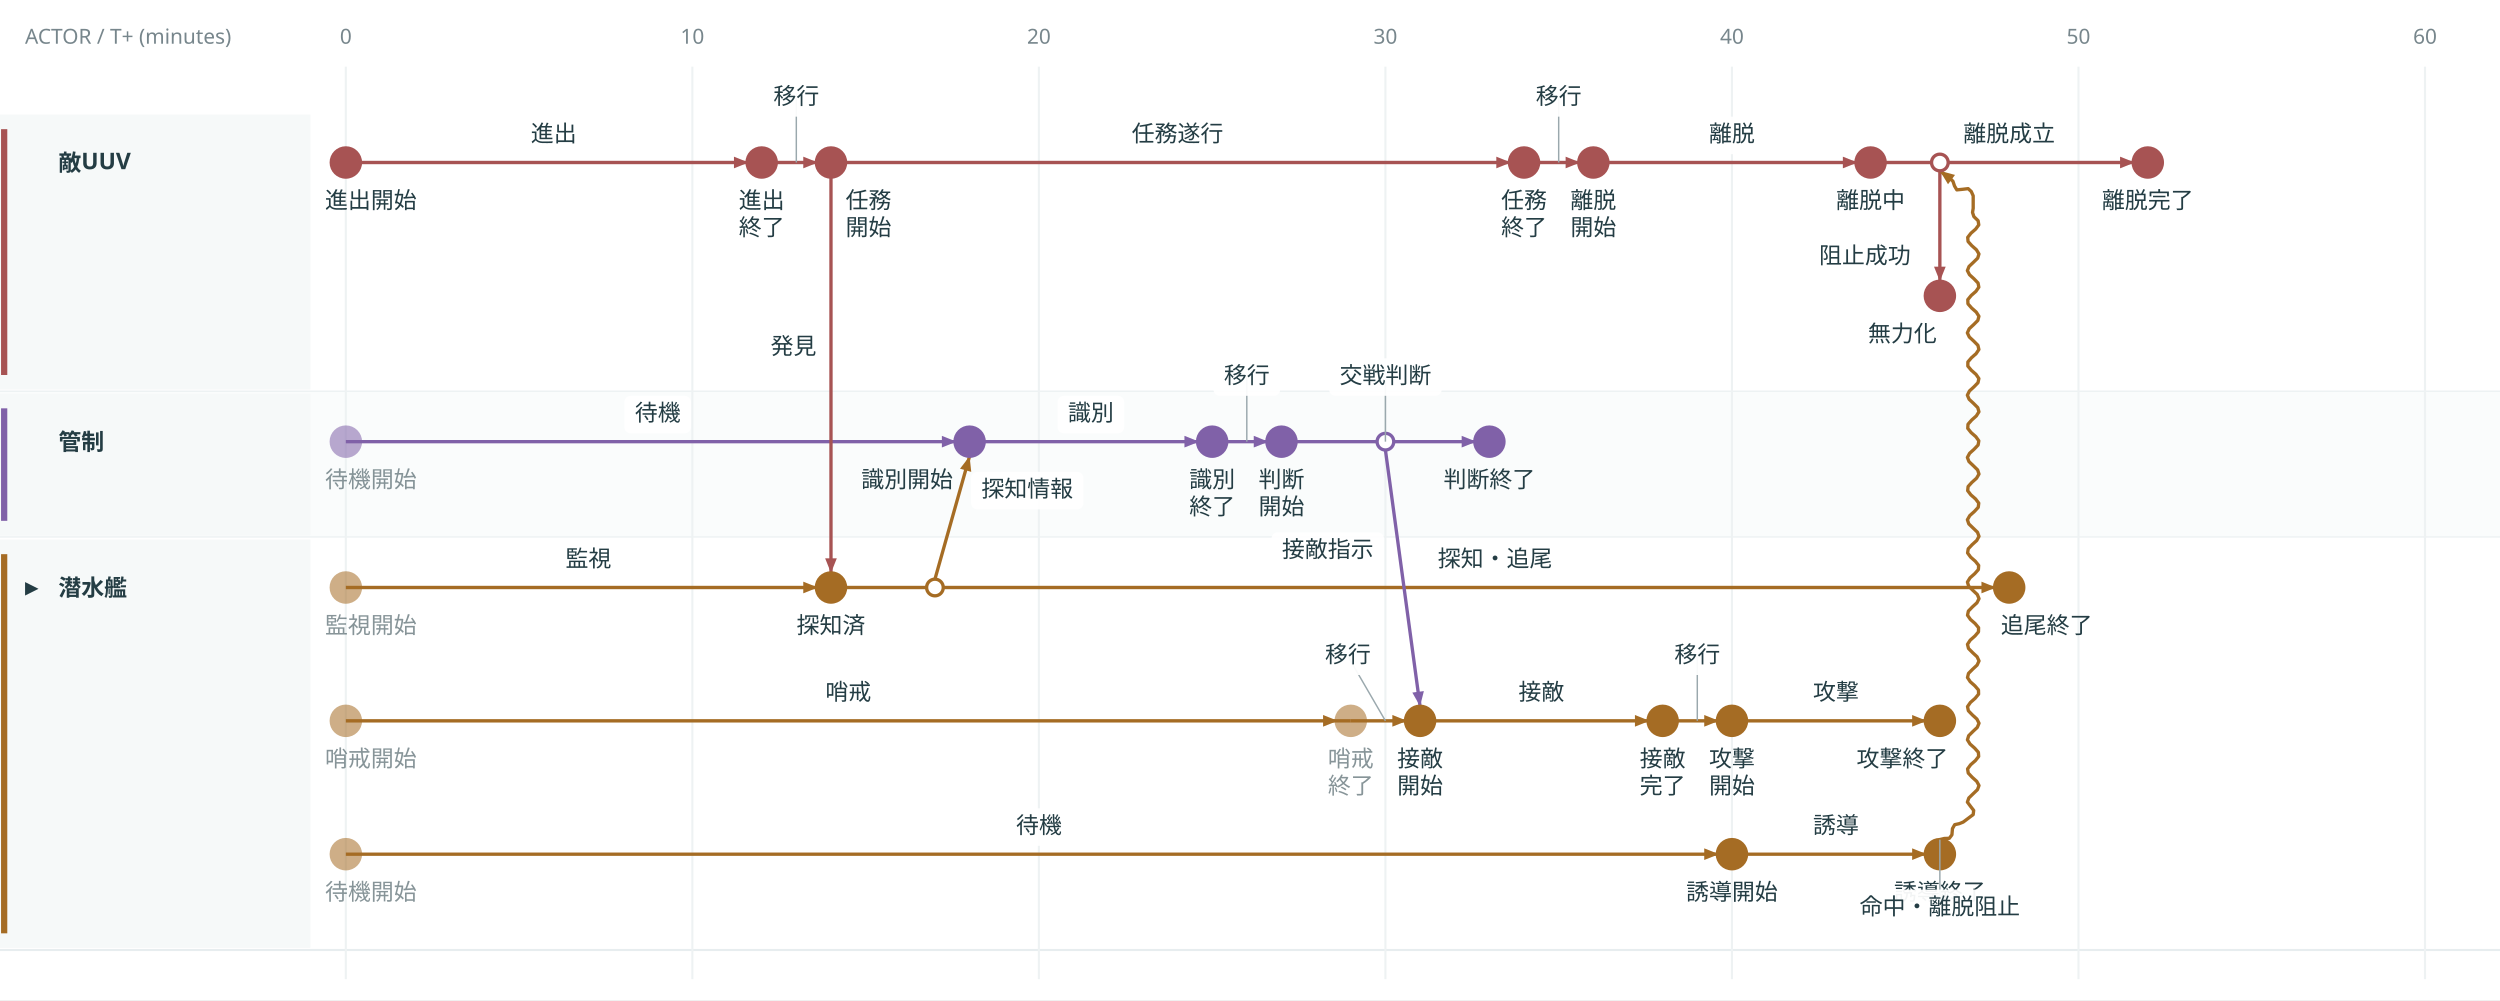
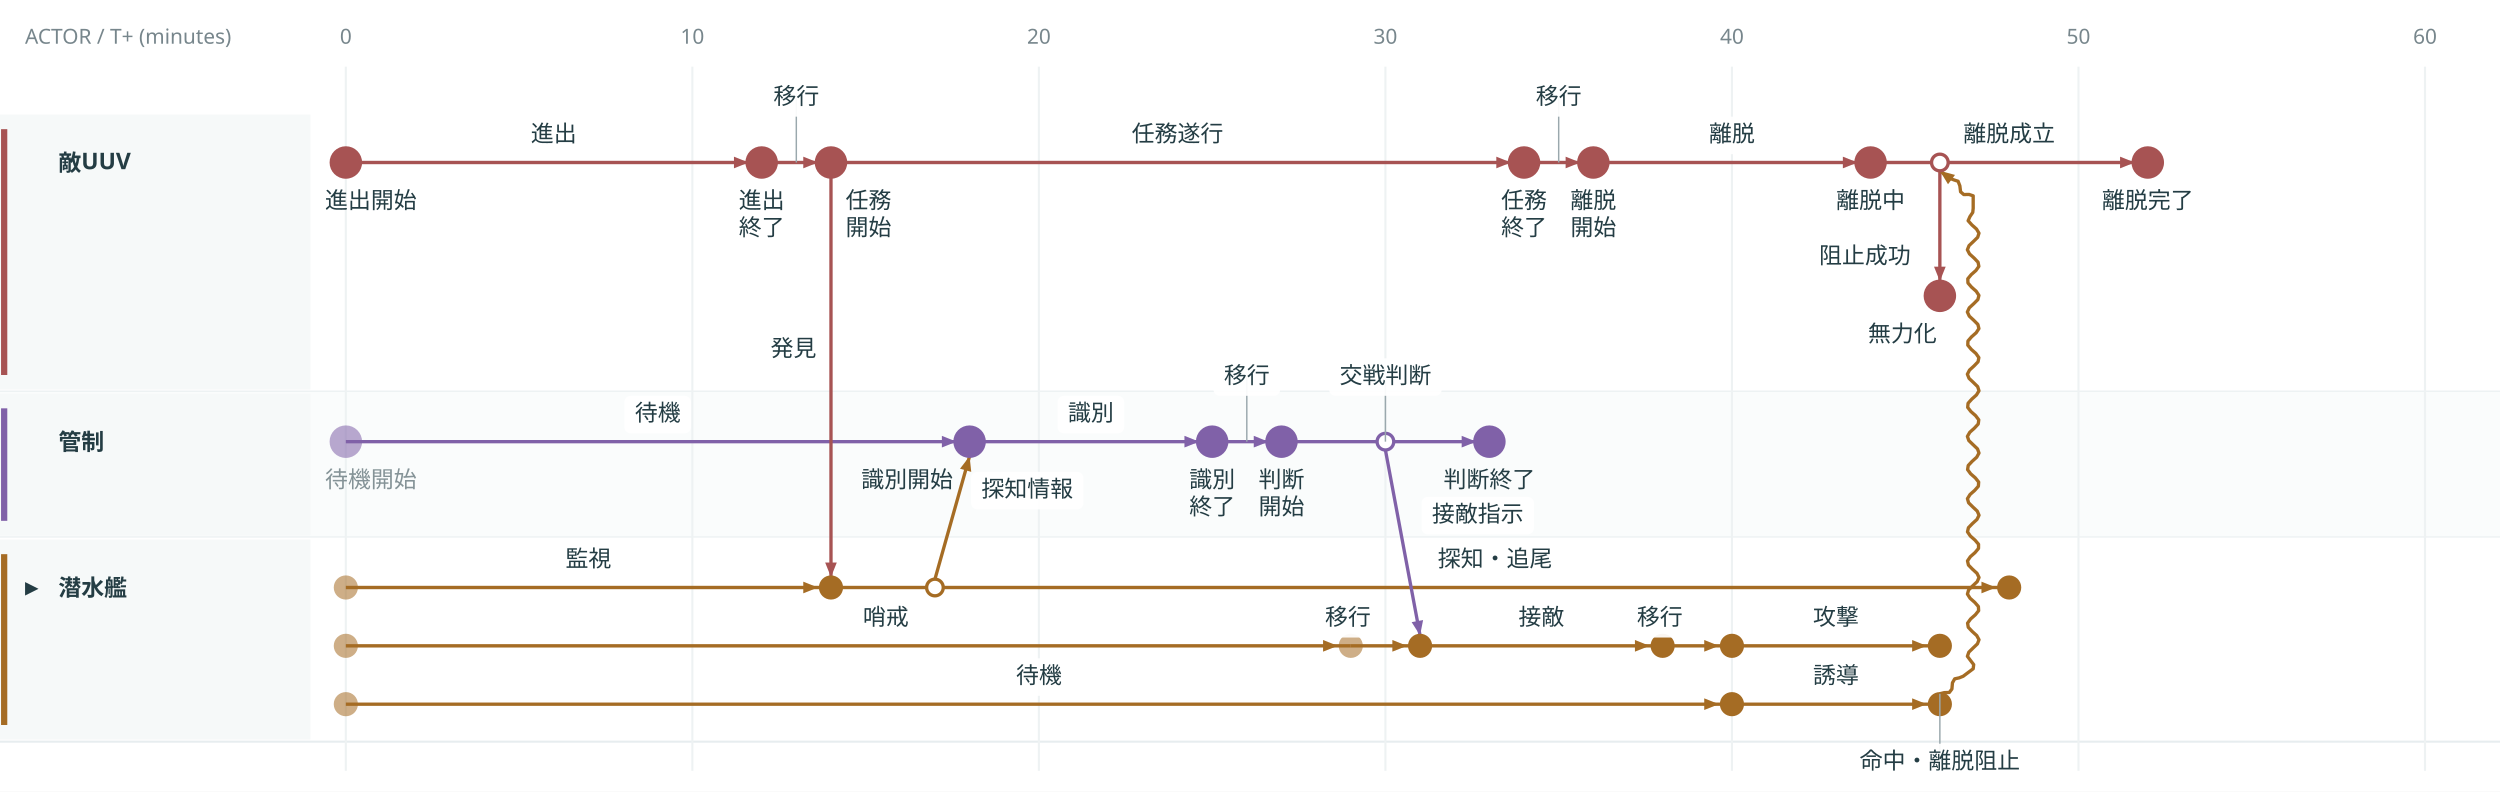
- <svg xmlns="http://www.w3.org/2000/svg" width="1200" height="480" viewBox="0 0 1200 480" role="img" aria-label="潜水艦グループ — ソナー・魚雷による任務阻止" font-family="Segoe UI, Noto Sans JP, sans-serif" font-size="11" fill="#243d44" data-view="mission">
+ <svg xmlns="http://www.w3.org/2000/svg" width="1200" height="380" viewBox="0 0 1200 380" role="img" aria-label="潜水艦グループ — ソナー・魚雷による任務阻止" font-family="Segoe UI, Noto Sans JP, sans-serif" font-size="11" fill="#243d44" data-view="mission">
  <defs>
    <marker id="arrow" viewBox="0 0 10 10" refX="10" refY="5" markerWidth="7" markerHeight="7" orient="auto-start-reverse" markerUnits="userSpaceOnUse">
      <path d="M0,1 L10,5 L0,9 Z" fill="context-stroke" />
    </marker>
    <marker id="state-arrow" viewBox="0 0 10 10" refX="19" refY="5" markerWidth="7" markerHeight="7" orient="auto-start-reverse" markerUnits="userSpaceOnUse">
      <path d="M0,1 L10,5 L0,9 Z" fill="context-stroke" />
    </marker>
    <clipPath id="time-clip">
-       <rect x="152" y="32" width="1048" height="480" />
+       <rect x="152" y="32" width="1048" height="380" />
    </clipPath>
  </defs>
  <rect width="100%" height="100%" fill="white" />
  <rect x="0" y="54" width="1200" height="134" fill="#ffffff" />
  <path d="M0,188 H1200" stroke="#e7edef" />
  <rect x="0" y="188" width="1200" height="70" fill="#fafcfc" />
  <path d="M0,258 H1200" stroke="#e7edef" />
-   <rect x="0" y="258" width="1200" height="198" fill="#ffffff" />
-   <path d="M0,456 H1200" stroke="#e7edef" />
-   <path d="M166,32 V470" stroke="#eef2f3" />
+   <rect x="0" y="258" width="1200" height="98" fill="#ffffff" />
+   <path d="M0,356 H1200" stroke="#e7edef" />
+   <path d="M166,32 V370" stroke="#eef2f3" />
  <text x="166" y="21" text-anchor="middle" font-size="10" fill="#77868c">0</text>
-   <path d="M332.333,32 V470" stroke="#eef2f3" />
+   <path d="M332.333,32 V370" stroke="#eef2f3" />
  <text x="332.333" y="21" text-anchor="middle" font-size="10" fill="#77868c">10</text>
-   <path d="M498.667,32 V470" stroke="#eef2f3" />
+   <path d="M498.667,32 V370" stroke="#eef2f3" />
  <text x="498.667" y="21" text-anchor="middle" font-size="10" fill="#77868c">20</text>
-   <path d="M665,32 V470" stroke="#eef2f3" />
+   <path d="M665,32 V370" stroke="#eef2f3" />
  <text x="665" y="21" text-anchor="middle" font-size="10" fill="#77868c">30</text>
-   <path d="M831.333,32 V470" stroke="#eef2f3" />
+   <path d="M831.333,32 V370" stroke="#eef2f3" />
  <text x="831.333" y="21" text-anchor="middle" font-size="10" fill="#77868c">40</text>
-   <path d="M997.667,32 V470" stroke="#eef2f3" />
+   <path d="M997.667,32 V370" stroke="#eef2f3" />
  <text x="997.667" y="21" text-anchor="middle" font-size="10" fill="#77868c">50</text>
-   <path d="M1164,32 V470" stroke="#eef2f3" />
+   <path d="M1164,32 V370" stroke="#eef2f3" />
  <text x="1164" y="21" text-anchor="middle" font-size="10" fill="#77868c">60</text>
  <text x="12" y="21" font-size="10" fill="#77868c">ACTOR / T+ (minutes)</text>
  <g clip-path="url(#time-clip)">
    <g class="edge task">
      <path class="line" data-polarity="positive" d="M166.00,78.00 L365.60,78.00" fill="none" stroke="#a75353" stroke-width="1.6" opacity="1" stroke-linejoin="round" marker-end="url(#state-arrow)" />
    </g>
    <g class="edge task">
      <path class="line" data-polarity="positive" d="M398.87,78.00 L731.53,78.00" fill="none" stroke="#a75353" stroke-width="1.6" opacity="1" stroke-linejoin="round" marker-end="url(#state-arrow)" />
    </g>
    <g class="edge task">
      <path class="line" data-polarity="positive" d="M764.80,78.00 L897.87,78.00" fill="none" stroke="#a75353" stroke-width="1.6" opacity="1" stroke-linejoin="round" marker-end="url(#state-arrow)" />
    </g>
    <g class="edge task">
      <path class="line" data-polarity="positive" d="M166.00,282.00 L398.87,282.00" fill="none" stroke="#a56c24" stroke-width="1.6" opacity="1" stroke-linejoin="round" marker-end="url(#state-arrow)" />
    </g>
    <g class="edge task">
      <path class="line" data-polarity="positive" d="M398.87,282.00 L964.40,282.00" fill="none" stroke="#a56c24" stroke-width="1.6" opacity="1" stroke-linejoin="round" marker-end="url(#state-arrow)" />
    </g>
    <g class="edge task">
      <path class="line" data-polarity="positive" d="M166.00,212.00 L465.40,212.00" fill="none" stroke="#8061a8" stroke-width="1.6" opacity="1" stroke-linejoin="round" marker-end="url(#state-arrow)" />
    </g>
    <g class="edge task">
      <path class="line" data-polarity="positive" d="M465.40,212.00 L581.83,212.00" fill="none" stroke="#8061a8" stroke-width="1.6" opacity="1" stroke-linejoin="round" marker-end="url(#state-arrow)" />
    </g>
    <g class="edge task">
      <path class="line" data-polarity="positive" d="M615.10,212.00 L714.90,212.00" fill="none" stroke="#8061a8" stroke-width="1.6" opacity="1" stroke-linejoin="round" marker-end="url(#state-arrow)" />
    </g>
    <g class="edge task">
-       <path class="line" data-polarity="positive" d="M166.00,346.00 L648.37,346.00" fill="none" stroke="#a56c24" stroke-width="1.6" opacity="1" stroke-linejoin="round" marker-end="url(#state-arrow)" />
-     </g>
-     <g class="edge task">
-       <path class="line" data-polarity="positive" d="M681.63,346.00 L798.07,346.00" fill="none" stroke="#a56c24" stroke-width="1.6" opacity="1" stroke-linejoin="round" marker-end="url(#state-arrow)" />
-     </g>
-     <g class="edge task">
-       <path class="line" data-polarity="positive" d="M831.33,346.00 L931.13,346.00" fill="none" stroke="#a56c24" stroke-width="1.6" opacity="1" stroke-linejoin="round" marker-end="url(#state-arrow)" />
-     </g>
-     <g class="edge task">
-       <path class="line" data-polarity="positive" d="M166.00,410.00 L831.33,410.00" fill="none" stroke="#a56c24" stroke-width="1.6" opacity="1" stroke-linejoin="round" marker-end="url(#state-arrow)" />
-     </g>
-     <g class="edge task">
-       <path class="line" data-polarity="positive" d="M831.33,410.00 L931.13,410.00" fill="none" stroke="#a56c24" stroke-width="1.6" opacity="1" stroke-linejoin="round" marker-end="url(#state-arrow)" />
+       <path class="line" data-polarity="positive" d="M166.00,310.00 L648.37,310.00" fill="none" stroke="#a56c24" stroke-width="1.6" opacity="1" stroke-linejoin="round" marker-end="url(#state-arrow)" />
+     </g>
+     <g class="edge task">
+       <path class="line" data-polarity="positive" d="M681.63,310.00 L798.07,310.00" fill="none" stroke="#a56c24" stroke-width="1.6" opacity="1" stroke-linejoin="round" marker-end="url(#state-arrow)" />
+     </g>
+     <g class="edge task">
+       <path class="line" data-polarity="positive" d="M831.33,310.00 L931.13,310.00" fill="none" stroke="#a56c24" stroke-width="1.6" opacity="1" stroke-linejoin="round" marker-end="url(#state-arrow)" />
+     </g>
+     <g class="edge task">
+       <path class="line" data-polarity="positive" d="M166.00,338.00 L831.33,338.00" fill="none" stroke="#a56c24" stroke-width="1.6" opacity="1" stroke-linejoin="round" marker-end="url(#state-arrow)" />
+     </g>
+     <g class="edge task">
+       <path class="line" data-polarity="positive" d="M831.33,338.00 L931.13,338.00" fill="none" stroke="#a56c24" stroke-width="1.6" opacity="1" stroke-linejoin="round" marker-end="url(#state-arrow)" />
    </g>
    <g class="edge task">
      <path class="line" data-polarity="positive" d="M365.60,78.00 L398.87,78.00" fill="none" stroke="#a75353" stroke-width="1.6" opacity="1" stroke-linejoin="round" marker-end="url(#state-arrow)" />
    </g>
    <g class="edge task">
      <path class="line" data-polarity="positive" d="M731.53,78.00 L764.80,78.00" fill="none" stroke="#a75353" stroke-width="1.6" opacity="1" stroke-linejoin="round" marker-end="url(#state-arrow)" />
    </g>
    <g class="edge task">
      <path class="line" data-polarity="positive" d="M897.87,78.00 L1030.93,78.00" fill="none" stroke="#a75353" stroke-width="1.6" opacity="1" stroke-linejoin="round" marker-end="url(#state-arrow)" />
    </g>
    <g class="edge task">
      <path class="line" data-polarity="positive" d="M581.83,212.00 L615.10,212.00" fill="none" stroke="#8061a8" stroke-width="1.6" opacity="1" stroke-linejoin="round" marker-end="url(#state-arrow)" />
    </g>
    <g class="edge task">
-       <path class="line" data-polarity="positive" d="M648.37,346.00 L681.63,346.00" fill="none" stroke="#a56c24" stroke-width="1.6" opacity="1" stroke-linejoin="round" marker-end="url(#state-arrow)" />
-     </g>
-     <g class="edge task">
-       <path class="line" data-polarity="positive" d="M798.07,346.00 L831.33,346.00" fill="none" stroke="#a56c24" stroke-width="1.6" opacity="1" stroke-linejoin="round" marker-end="url(#state-arrow)" />
+       <path class="line" data-polarity="positive" d="M648.37,310.00 L681.63,310.00" fill="none" stroke="#a56c24" stroke-width="1.6" opacity="1" stroke-linejoin="round" marker-end="url(#state-arrow)" />
+     </g>
+     <g class="edge task">
+       <path class="line" data-polarity="positive" d="M798.07,310.00 L831.33,310.00" fill="none" stroke="#a56c24" stroke-width="1.6" opacity="1" stroke-linejoin="round" marker-end="url(#state-arrow)" />
    </g>
    <g class="edge outcome">
      <path class="line" data-polarity="positive" d="M931.13,82.00 L931.13,135.00" fill="none" stroke="#a75353" stroke-width="1.6" opacity="1" stroke-linejoin="round" marker-end="url(#arrow)" />
    </g>
    <g class="edge causal">
-       <path class="line" data-polarity="positive" d="M398.87,85.00 L398.87,275.00" fill="none" stroke="#a75353" stroke-width="1.6" opacity="1" stroke-linejoin="round" marker-end="url(#arrow)" />
+       <path class="line" data-polarity="positive" d="M398.87,85.00 L398.87,277.00" fill="none" stroke="#a75353" stroke-width="1.6" opacity="1" stroke-linejoin="round" marker-end="url(#arrow)" />
    </g>
    <g class="edge causal">
      <path class="line" data-polarity="positive" d="M448.77,278.00 L465.40,219.00" fill="none" stroke="#a56c24" stroke-width="1.6" opacity="1" stroke-linejoin="round" marker-end="url(#arrow)" />
    </g>
    <g class="edge causal">
-       <path class="line" data-polarity="positive" d="M665.00,216.00 L681.63,339.00" fill="none" stroke="#8061a8" stroke-width="1.6" opacity="1" stroke-linejoin="round" marker-end="url(#arrow)" />
+       <path class="line" data-polarity="positive" d="M665.00,216.00 L681.63,305.00" fill="none" stroke="#8061a8" stroke-width="1.6" opacity="1" stroke-linejoin="round" marker-end="url(#arrow)" />
    </g>
    <g class="edge causal">
      <defs>
        <marker id="negative-arrow-23" viewBox="0 0 10 10" refX="10" refY="5" markerWidth="7" markerHeight="7" orient="-143.13" markerUnits="userSpaceOnUse">
          <path d="M0,1 L10,5 L0,9 Z" fill="#a56c24" />
        </marker>
      </defs>
-       <path class="line" data-polarity="negative" d="M931.13,403.00 L931.13,403.00 L933.23,402.47 L935.67,402.38 L936.92,400.72 L937.18,397.73 L938.26,395.84 L940.41,395.37 L942.33,394.60 L943.93,393.40 L945.53,392.20 L947.13,391.00 L947.13,391.00 L947.13,391.00 L947.13,391.00 L947.37,389.01 L945.83,387.01 L944.35,385.02 L945.03,383.03 L947.09,381.03 L949.18,379.04 L949.92,377.05 L948.83,375.05 L946.62,373.06 L944.75,371.07 L944.44,369.07 L945.91,367.08 L948.18,365.09 L949.76,363.09 L949.62,361.10 L947.84,359.11 L945.60,357.11 L944.37,355.12 L944.96,353.13 L946.98,351.13 L949.10,349.14 L949.93,347.15 L948.92,345.15 L946.74,343.16 L944.81,341.17 L944.41,339.17 L945.80,337.18 L948.07,335.19 L949.72,333.19 L949.67,331.20 L947.95,329.21 L945.70,327.21 L944.39,325.22 L944.88,323.23 L946.86,321.23 L949.01,319.24 L949.93,317.25 L949.01,315.26 L946.85,313.26 L944.88,311.27 L944.39,309.28 L945.70,307.28 L947.96,305.29 L949.67,303.30 L949.72,301.30 L948.06,299.31 L945.80,297.32 L944.41,295.32 L944.81,293.33 L946.74,291.34 L948.93,289.34 L949.93,287.35 L949.10,285.36 L946.97,283.36 L944.95,281.37 L944.37,279.38 L945.60,277.38 L947.84,275.39 L949.62,273.40 L949.76,271.40 L948.17,269.41 L945.91,267.42 L944.44,265.42 L944.75,263.43 L946.62,261.44 L948.83,259.44 L949.92,257.45 L949.18,255.46 L947.09,253.46 L945.03,251.47 L944.35,249.48 L945.50,247.48 L947.73,245.49 L949.56,243.50 L949.80,241.50 L948.28,239.51 L946.01,237.52 L944.48,235.52 L944.69,233.53 L946.51,231.54 L948.74,229.54 L949.91,227.55 L949.26,225.56 L947.21,223.56 L945.11,221.57 L944.34,219.58 L945.41,217.58 L947.61,215.59 L949.50,213.60 L949.83,211.60 L948.39,209.61 L946.12,207.62 L944.52,205.62 L944.64,203.63 L946.39,201.64 L948.64,199.64 L949.89,197.65 L949.33,195.66 L947.33,193.66 L945.19,191.67 L944.33,189.68 L945.32,187.68 L947.49,185.69 L949.43,183.70 L949.86,181.70 L948.49,179.71 L946.23,177.72 L944.56,175.72 L944.58,173.73 L946.28,171.74 L948.54,169.74 L949.87,167.75 L949.40,165.76 L947.44,163.77 L945.28,161.77 L944.33,159.78 L945.23,157.79 L947.38,155.79 L949.36,153.80 L949.88,151.81 L948.60,149.81 L946.35,147.82 L944.61,145.83 L944.54,143.83 L946.17,141.84 L948.44,139.85 L949.84,137.85 L949.47,135.86 L947.56,133.87 L945.37,131.87 L944.34,129.88 L945.14,127.89 L947.26,125.89 L949.29,123.90 L949.90,121.91 L948.70,119.91 L946.46,117.92 L944.67,115.93 L944.50,113.93 L946.06,111.94 L948.33,109.95 L949.81,107.95 L949.51,105.96 L947.46,103.97 L946.81,101.97 L947.13,99.98 L947.13,97.99 L947.13,95.99 L947.13,94.00 L947.13,94.00 L947.13,94.00 L947.13,94.00 L946.20,91.91 L944.72,90.55 L941.98,90.87 L939.28,91.14 L938.17,89.28 L937.40,86.98 L935.93,85.60 L934.33,84.40 L932.73,83.20 L931.13,82.00 L931.13,82.00" fill="none" stroke="#a56c24" stroke-width="1.6" opacity="1" stroke-linejoin="round" marker-end="url(#negative-arrow-23)" />
+       <path class="line" data-polarity="negative" d="M931.13,333.00 L931.13,333.00 L933.23,332.47 L935.67,332.38 L936.92,330.72 L937.18,327.73 L938.26,325.84 L940.41,325.37 L942.33,324.60 L943.93,323.40 L945.53,322.20 L947.13,321.00 L947.13,321.00 L947.13,321.00 L947.13,321.00 L947.37,319.01 L945.84,317.02 L944.35,315.03 L945.03,313.04 L947.08,311.04 L949.17,309.05 L949.92,307.06 L948.84,305.07 L946.64,303.08 L944.76,301.09 L944.44,299.10 L945.88,297.11 L948.15,295.11 L949.75,293.12 L949.63,291.13 L947.88,289.14 L945.63,287.15 L944.37,285.16 L944.93,283.17 L946.93,281.18 L949.06,279.18 L949.93,277.19 L948.96,275.20 L946.79,273.21 L944.85,271.22 L944.40,269.23 L945.75,267.24 L948.00,265.25 L949.69,263.25 L949.70,261.26 L948.02,259.27 L945.76,257.28 L944.40,255.29 L944.84,253.30 L946.77,251.31 L948.95,249.32 L949.93,247.32 L949.08,245.33 L946.95,243.34 L944.94,241.35 L944.37,239.36 L945.61,237.37 L947.86,235.38 L949.62,233.39 L949.76,231.39 L948.17,229.40 L945.90,227.41 L944.44,225.42 L944.75,223.43 L946.62,221.44 L948.83,219.45 L949.92,217.46 L949.19,215.46 L947.10,213.47 L945.04,211.48 L944.35,209.49 L945.49,207.50 L947.71,205.51 L949.55,203.52 L949.81,201.53 L948.31,199.54 L946.04,197.54 L944.49,195.55 L944.67,193.56 L946.47,191.57 L948.70,189.58 L949.91,187.59 L949.29,185.60 L947.26,183.61 L945.14,181.61 L944.34,179.62 L945.37,177.63 L947.55,175.64 L949.47,173.65 L949.85,171.66 L948.45,169.67 L946.19,167.68 L944.54,165.68 L944.60,163.69 L946.32,161.70 L948.57,159.71 L949.88,157.72 L949.38,155.73 L947.41,153.74 L945.26,151.75 L944.33,149.75 L945.25,147.76 L947.40,145.77 L949.38,143.78 L949.88,141.79 L948.58,139.80 L946.33,137.81 L944.61,135.82 L944.54,133.82 L946.18,131.83 L948.44,129.84 L949.85,127.85 L949.47,125.86 L947.56,123.87 L945.37,121.88 L944.34,119.89 L945.14,117.89 L947.25,115.90 L949.28,113.91 L949.91,111.92 L948.71,109.93 L946.48,107.94 L944.70,105.95 L945.57,103.96 L946.92,101.96 L947.13,99.97 L947.13,97.98 L947.13,95.99 L947.13,94.00 L947.13,94.00 L947.13,94.00 L947.13,94.00 L945.14,93.33 L942.60,93.38 L941.08,92.06 L940.73,89.20 L939.88,87.00 L937.87,86.35 L935.93,85.60 L934.33,84.40 L932.73,83.20 L931.13,82.00 L931.13,82.00" fill="none" stroke="#a56c24" stroke-width="1.6" opacity="1" stroke-linejoin="round" marker-end="url(#negative-arrow-23)" />
    </g>
    <g class="junction" data-time="46">
      <circle cx="931.133" cy="78" r="4" fill="white" stroke="#a75353" stroke-width="1.6" />
    </g>
    <g class="junction" data-time="17">
      <circle cx="448.767" cy="282" r="4" fill="white" stroke="#a56c24" stroke-width="1.6" />
    </g>
    <g class="junction" data-time="30">
      <circle cx="665" cy="212" r="4" fill="white" stroke="#8061a8" stroke-width="1.6" />
    </g>
    <g class="state" opacity="1">
      <circle class="body" cx="166" cy="78" r="7" fill="#a75353" stroke="#a75353" stroke-width="1.6" />
      <text x="178" y="100" text-anchor="middle" font-size="11">進出開始</text>
    </g>
    <g class="state" opacity="1">
      <circle class="body" cx="365.6" cy="78" r="7" fill="#a75353" stroke="#a75353" stroke-width="1.6" />
      <text x="365.6" y="100" text-anchor="middle" font-size="11">進出</text>
      <text x="365.6" y="113" text-anchor="middle" font-size="11">終了</text>
    </g>
    <g class="state" opacity="1">
      <circle class="body" cx="398.867" cy="78" r="7" fill="#a75353" stroke="#a75353" stroke-width="1.6" />
      <text x="416.867" y="100" text-anchor="middle" font-size="11">任務</text>
      <text x="416.867" y="113" text-anchor="middle" font-size="11">開始</text>
    </g>
    <g class="state" opacity="1">
      <circle class="body" cx="731.533" cy="78" r="7" fill="#a75353" stroke="#a75353" stroke-width="1.6" />
      <text x="731.533" y="100" text-anchor="middle" font-size="11">任務</text>
      <text x="731.533" y="113" text-anchor="middle" font-size="11">終了</text>
    </g>
    <g class="state" opacity="1">
      <circle class="body" cx="764.8" cy="78" r="7" fill="#a75353" stroke="#a75353" stroke-width="1.6" />
      <text x="764.8" y="100" text-anchor="middle" font-size="11">離脱</text>
      <text x="764.8" y="113" text-anchor="middle" font-size="11">開始</text>
    </g>
    <g class="state" opacity="1">
      <circle class="body" cx="897.867" cy="78" r="7" fill="#a75353" stroke="#a75353" stroke-width="1.6" />
      <text x="897.867" y="100" text-anchor="middle" font-size="11">離脱中</text>
    </g>
    <g class="state" opacity="1">
      <circle class="body" cx="931.133" cy="142" r="7" fill="#a75353" stroke="#a75353" stroke-width="1.6" />
      <text x="913.133" y="164" text-anchor="middle" font-size="11">無力化</text>
    </g>
    <g class="state" opacity="1">
      <circle class="body" cx="1030.933" cy="78" r="7" fill="#a75353" stroke="#a75353" stroke-width="1.6" />
      <text x="1030.933" y="100" text-anchor="middle" font-size="11">離脱完了</text>
    </g>
    <g class="state" opacity="0.55">
      <circle class="body" cx="166" cy="212" r="7" fill="#8061a8" stroke="#8061a8" stroke-width="1.6" />
      <text x="178" y="234" text-anchor="middle" font-size="11">待機開始</text>
    </g>
    <g class="state" opacity="1">
      <circle class="body" cx="465.4" cy="212" r="7" fill="#8061a8" stroke="#8061a8" stroke-width="1.6" />
      <text x="435.4" y="234" text-anchor="middle" font-size="11">識別開始</text>
    </g>
    <g class="state" opacity="1">
      <circle class="body" cx="581.833" cy="212" r="7" fill="#8061a8" stroke="#8061a8" stroke-width="1.6" />
      <text x="581.833" y="234" text-anchor="middle" font-size="11">識別</text>
      <text x="581.833" y="247" text-anchor="middle" font-size="11">終了</text>
    </g>
    <g class="state" opacity="1">
      <circle class="body" cx="615.1" cy="212" r="7" fill="#8061a8" stroke="#8061a8" stroke-width="1.6" />
      <text x="615.1" y="234" text-anchor="middle" font-size="11">判断</text>
      <text x="615.1" y="247" text-anchor="middle" font-size="11">開始</text>
    </g>
    <g class="state" opacity="1">
      <circle class="body" cx="714.9" cy="212" r="7" fill="#8061a8" stroke="#8061a8" stroke-width="1.6" />
      <text x="714.9" y="234" text-anchor="middle" font-size="11">判断終了</text>
    </g>
    <g class="state" opacity="0.55">
-       <circle class="body" cx="166" cy="282" r="7" fill="#a56c24" stroke="#a56c24" stroke-width="1.6" />
-       <text x="178" y="304" text-anchor="middle" font-size="11">監視開始</text>
-     </g>
-     <g class="state" opacity="0.55">
-       <circle class="body" cx="166" cy="346" r="7" fill="#a56c24" stroke="#a56c24" stroke-width="1.6" />
-       <text x="178" y="368" text-anchor="middle" font-size="11">哨戒開始</text>
-     </g>
-     <g class="state" opacity="0.55">
-       <circle class="body" cx="166" cy="410" r="7" fill="#a56c24" stroke="#a56c24" stroke-width="1.6" />
-       <text x="178" y="432" text-anchor="middle" font-size="11">待機開始</text>
-     </g>
-     <g class="state" opacity="1">
-       <circle class="body" cx="398.867" cy="282" r="7" fill="#a56c24" stroke="#a56c24" stroke-width="1.6" />
-       <text x="398.867" y="304" text-anchor="middle" font-size="11">探知済</text>
-     </g>
-     <g class="state" opacity="0.55">
-       <circle class="body" cx="648.367" cy="346" r="7" fill="#a56c24" stroke="#a56c24" stroke-width="1.6" />
-       <text x="648.367" y="368" text-anchor="middle" font-size="11">哨戒</text>
-       <text x="648.367" y="381" text-anchor="middle" font-size="11">終了</text>
-     </g>
-     <g class="state" opacity="1">
-       <circle class="body" cx="681.633" cy="346" r="7" fill="#a56c24" stroke="#a56c24" stroke-width="1.6" />
-       <text x="681.633" y="368" text-anchor="middle" font-size="11">接敵</text>
-       <text x="681.633" y="381" text-anchor="middle" font-size="11">開始</text>
-     </g>
-     <g class="state" opacity="1">
-       <circle class="body" cx="798.067" cy="346" r="7" fill="#a56c24" stroke="#a56c24" stroke-width="1.6" />
-       <text x="798.067" y="368" text-anchor="middle" font-size="11">接敵</text>
-       <text x="798.067" y="381" text-anchor="middle" font-size="11">完了</text>
-     </g>
-     <g class="state" opacity="1">
-       <circle class="body" cx="831.333" cy="346" r="7" fill="#a56c24" stroke="#a56c24" stroke-width="1.6" />
-       <text x="831.333" y="368" text-anchor="middle" font-size="11">攻撃</text>
-       <text x="831.333" y="381" text-anchor="middle" font-size="11">開始</text>
-     </g>
-     <g class="state" opacity="1">
-       <circle class="body" cx="831.333" cy="410" r="7" fill="#a56c24" stroke="#a56c24" stroke-width="1.6" />
-       <text x="831.333" y="432" text-anchor="middle" font-size="11">誘導開始</text>
-     </g>
-     <g class="state" opacity="1">
-       <circle class="body" cx="931.133" cy="346" r="7" fill="#a56c24" stroke="#a56c24" stroke-width="1.6" />
-       <text x="913.133" y="368" text-anchor="middle" font-size="11">攻撃終了</text>
-     </g>
-     <g class="state" opacity="1">
-       <circle class="body" cx="931.133" cy="410" r="7" fill="#a56c24" stroke="#a56c24" stroke-width="1.6" />
-       <text x="931.133" y="432" text-anchor="middle" font-size="11">誘導終了</text>
-     </g>
-     <g class="state" opacity="1">
-       <circle class="body" cx="964.4" cy="282" r="7" fill="#a56c24" stroke="#a56c24" stroke-width="1.6" />
-       <text x="982.4" y="304" text-anchor="middle" font-size="11">追尾終了</text>
+       <circle class="body" cx="166" cy="282" r="5" fill="#a56c24" stroke="#a56c24" stroke-width="1.6" />
+     </g>
+     <g class="state" opacity="0.55">
+       <circle class="body" cx="166" cy="310" r="5" fill="#a56c24" stroke="#a56c24" stroke-width="1.6" />
+     </g>
+     <g class="state" opacity="0.55">
+       <circle class="body" cx="166" cy="338" r="5" fill="#a56c24" stroke="#a56c24" stroke-width="1.6" />
+     </g>
+     <g class="state" opacity="1">
+       <circle class="body" cx="398.867" cy="282" r="5" fill="#a56c24" stroke="#a56c24" stroke-width="1.6" />
+     </g>
+     <g class="state" opacity="0.55">
+       <circle class="body" cx="648.367" cy="310" r="5" fill="#a56c24" stroke="#a56c24" stroke-width="1.6" />
+     </g>
+     <g class="state" opacity="1">
+       <circle class="body" cx="681.633" cy="310" r="5" fill="#a56c24" stroke="#a56c24" stroke-width="1.6" />
+     </g>
+     <g class="state" opacity="1">
+       <circle class="body" cx="798.067" cy="310" r="5" fill="#a56c24" stroke="#a56c24" stroke-width="1.6" />
+     </g>
+     <g class="state" opacity="1">
+       <circle class="body" cx="831.333" cy="310" r="5" fill="#a56c24" stroke="#a56c24" stroke-width="1.6" />
+     </g>
+     <g class="state" opacity="1">
+       <circle class="body" cx="831.333" cy="338" r="5" fill="#a56c24" stroke="#a56c24" stroke-width="1.6" />
+     </g>
+     <g class="state" opacity="1">
+       <circle class="body" cx="931.133" cy="310" r="5" fill="#a56c24" stroke="#a56c24" stroke-width="1.6" />
+     </g>
+     <g class="state" opacity="1">
+       <circle class="body" cx="931.133" cy="338" r="5" fill="#a56c24" stroke="#a56c24" stroke-width="1.6" />
+     </g>
+     <g class="state" opacity="1">
+       <circle class="body" cx="964.4" cy="282" r="5" fill="#a56c24" stroke="#a56c24" stroke-width="1.6" />
    </g>
    <g class="edge-label">
      <rect x="249.8" y="56" width="32" height="18" rx="3" fill="white" fill-opacity=".94" />
      <text x="265.8" y="68" text-anchor="middle">進出</text>
    </g>
    <g class="edge-label">
      <rect x="538.2" y="56" width="54" height="18" rx="3" fill="white" fill-opacity=".94" />
      <text x="565.2" y="68" text-anchor="middle">任務遂行</text>
    </g>
    <g class="edge-label">
      <rect x="815.333" y="56" width="32" height="18" rx="3" fill="white" fill-opacity=".94" />
      <text x="831.333" y="68" text-anchor="middle">離脱</text>
    </g>
    <g class="edge-label">
      <rect x="266.433" y="260" width="32" height="18" rx="3" fill="white" fill-opacity=".94" />
      <text x="282.433" y="272" text-anchor="middle">監視</text>
    </g>
    <g class="edge-label">
      <rect x="685.133" y="260" width="65" height="18" rx="3" fill="white" fill-opacity=".94" />
      <text x="717.633" y="272" text-anchor="middle">探知・追尾</text>
    </g>
    <g class="edge-label">
      <rect x="299.7" y="190" width="32" height="18" rx="3" fill="white" fill-opacity=".94" />
      <text x="315.7" y="202" text-anchor="middle">待機</text>
    </g>
    <g class="edge-label">
      <rect x="507.617" y="190" width="32" height="18" rx="3" fill="white" fill-opacity=".94" />
      <text x="523.617" y="202" text-anchor="middle">識別</text>
    </g>
    <g class="edge-label">
      <path class="label-leader" d="M665,212 L665,181" stroke="#9aa8ad" stroke-width="0.7" fill="none" />
      <rect x="638" y="172" width="54" height="18" rx="3" fill="white" fill-opacity=".94" />
      <text x="665" y="184" text-anchor="middle">交戦判断</text>
    </g>
    <g class="edge-label">
-       <rect x="391.183" y="324" width="32" height="18" rx="3" fill="white" fill-opacity=".94" />
-       <text x="407.183" y="336" text-anchor="middle">哨戒</text>
-     </g>
-     <g class="edge-label">
-       <rect x="723.85" y="324" width="32" height="18" rx="3" fill="white" fill-opacity=".94" />
-       <text x="739.85" y="336" text-anchor="middle">接敵</text>
-     </g>
-     <g class="edge-label">
-       <rect x="865.233" y="324" width="32" height="18" rx="3" fill="white" fill-opacity=".94" />
-       <text x="881.233" y="336" text-anchor="middle">攻撃</text>
-     </g>
-     <g class="edge-label">
-       <rect x="482.667" y="388" width="32" height="18" rx="3" fill="white" fill-opacity=".94" />
-       <text x="498.667" y="400" text-anchor="middle">待機</text>
-     </g>
-     <g class="edge-label">
-       <rect x="865.233" y="388" width="32" height="18" rx="3" fill="white" fill-opacity=".94" />
-       <text x="881.233" y="400" text-anchor="middle">誘導</text>
+       <rect x="409.183" y="288" width="32" height="18" rx="3" fill="white" fill-opacity=".94" />
+       <text x="425.183" y="300" text-anchor="middle">哨戒</text>
+     </g>
+     <g class="edge-label">
+       <rect x="723.85" y="288" width="32" height="18" rx="3" fill="white" fill-opacity=".94" />
+       <text x="739.85" y="300" text-anchor="middle">接敵</text>
+     </g>
+     <g class="edge-label">
+       <rect x="865.233" y="288" width="32" height="18" rx="3" fill="white" fill-opacity=".94" />
+       <text x="881.233" y="300" text-anchor="middle">攻撃</text>
+     </g>
+     <g class="edge-label">
+       <rect x="482.667" y="316" width="32" height="18" rx="3" fill="white" fill-opacity=".94" />
+       <text x="498.667" y="328" text-anchor="middle">待機</text>
+     </g>
+     <g class="edge-label">
+       <rect x="865.233" y="316" width="32" height="18" rx="3" fill="white" fill-opacity=".94" />
+       <text x="881.233" y="328" text-anchor="middle">誘導</text>
    </g>
    <g class="edge-label">
      <path class="label-leader" d="M382.233,78 L382.233,47" stroke="#9aa8ad" stroke-width="0.7" fill="none" />
      <rect x="366.233" y="38" width="32" height="18" rx="3" fill="white" fill-opacity=".94" />
      <text x="382.233" y="50" text-anchor="middle">移行</text>
    </g>
    <g class="edge-label">
      <path class="label-leader" d="M748.167,78 L748.167,47" stroke="#9aa8ad" stroke-width="0.7" fill="none" />
      <rect x="732.167" y="38" width="32" height="18" rx="3" fill="white" fill-opacity=".94" />
      <text x="748.167" y="50" text-anchor="middle">移行</text>
    </g>
    <g class="edge-label">
      <rect x="937.4" y="56" width="54" height="18" rx="3" fill="white" fill-opacity=".94" />
      <text x="964.4" y="68" text-anchor="middle">離脱成立</text>
    </g>
    <g class="edge-label">
      <path class="label-leader" d="M598.467,212 L598.467,181" stroke="#9aa8ad" stroke-width="0.7" fill="none" />
      <rect x="582.467" y="172" width="32" height="18" rx="3" fill="white" fill-opacity=".94" />
      <text x="598.467" y="184" text-anchor="middle">移行</text>
    </g>
    <g class="edge-label">
-       <path class="label-leader" d="M665,346 L647,315" stroke="#9aa8ad" stroke-width="0.7" fill="none" />
-       <rect x="631" y="306" width="32" height="18" rx="3" fill="white" fill-opacity=".94" />
-       <text x="647" y="318" text-anchor="middle">移行</text>
-     </g>
-     <g class="edge-label">
-       <path class="label-leader" d="M814.7,346 L814.7,315" stroke="#9aa8ad" stroke-width="0.7" fill="none" />
-       <rect x="798.7" y="306" width="32" height="18" rx="3" fill="white" fill-opacity=".94" />
-       <text x="814.7" y="318" text-anchor="middle">移行</text>
+       <rect x="631" y="288" width="32" height="18" rx="3" fill="white" fill-opacity=".94" />
+       <text x="647" y="300" text-anchor="middle">移行</text>
+     </g>
+     <g class="edge-label">
+       <rect x="780.7" y="288" width="32" height="18" rx="3" fill="white" fill-opacity=".94" />
+       <text x="796.7" y="300" text-anchor="middle">移行</text>
    </g>
    <g class="edge-label">
      <rect x="868.133" y="114.5" width="54" height="18" rx="3" fill="white" fill-opacity=".94" />
      <text x="895.133" y="126.5" text-anchor="middle">阻止成功</text>
    </g>
    <g class="edge-label">
-       <rect x="364.867" y="158" width="32" height="18" rx="3" fill="white" fill-opacity=".94" />
-       <text x="380.867" y="170" text-anchor="middle">発見</text>
+       <rect x="364.867" y="159" width="32" height="18" rx="3" fill="white" fill-opacity=".94" />
+       <text x="380.867" y="171" text-anchor="middle">発見</text>
    </g>
    <g class="edge-label">
      <rect x="466.083" y="226.5" width="54" height="18" rx="3" fill="white" fill-opacity=".94" />
      <text x="493.083" y="238.5" text-anchor="middle">探知情報</text>
    </g>
    <g class="edge-label">
-       <rect x="610.317" y="255.5" width="54" height="18" rx="3" fill="white" fill-opacity=".94" />
-       <text x="637.317" y="267.5" text-anchor="middle">接敵指示</text>
-     </g>
-     <g class="edge-label">
-       <path class="label-leader" d="M931.133,403 L931.133,436" stroke="#9aa8ad" stroke-width="0.7" fill="none" />
-       <rect x="887.633" y="427" width="87" height="18" rx="3" fill="white" fill-opacity=".94" />
-       <text x="931.133" y="439" text-anchor="middle">命中・離脱阻止</text>
+       <rect x="682.317" y="238.5" width="54" height="18" rx="3" fill="white" fill-opacity=".94" />
+       <text x="709.317" y="250.5" text-anchor="middle">接敵指示</text>
+     </g>
+     <g class="edge-label">
+       <path class="label-leader" d="M931.133,333 L931.133,366" stroke="#9aa8ad" stroke-width="0.7" fill="none" />
+       <rect x="887.633" y="357" width="87" height="18" rx="3" fill="white" fill-opacity=".94" />
+       <text x="931.133" y="369" text-anchor="middle">命中・離脱阻止</text>
    </g>
  </g>
  <g class="actor">
    <rect x="0" y="55" width="149" height="132" fill="#f6f9f9" />
    <path d="M2,62 V180" stroke="#a75353" stroke-width="3" />
    <text x="28" y="82" font-weight="600" font-size="11">敵UUV</text>
  </g>
  <g class="actor">
    <rect x="0" y="189" width="149" height="68" fill="#f6f9f9" />
    <path d="M2,196 V250" stroke="#8061a8" stroke-width="3" />
    <text x="28" y="216" font-weight="600" font-size="11">管制</text>
  </g>
  <g class="actor">
-     <rect x="0" y="259" width="149" height="196" fill="#f6f9f9" />
-     <path d="M2,266 V448" stroke="#a56c24" stroke-width="3" />
+     <rect x="0" y="259" width="149" height="96" fill="#f6f9f9" />
+     <path d="M2,266 V348" stroke="#a56c24" stroke-width="3" />
    <text class="collapse-toggle" data-collapse="uuv" x="12" y="286" font-size="13">▸</text>
    <text x="28" y="286" font-weight="600" font-size="11">潜水艦</text>
  </g>
</svg>
